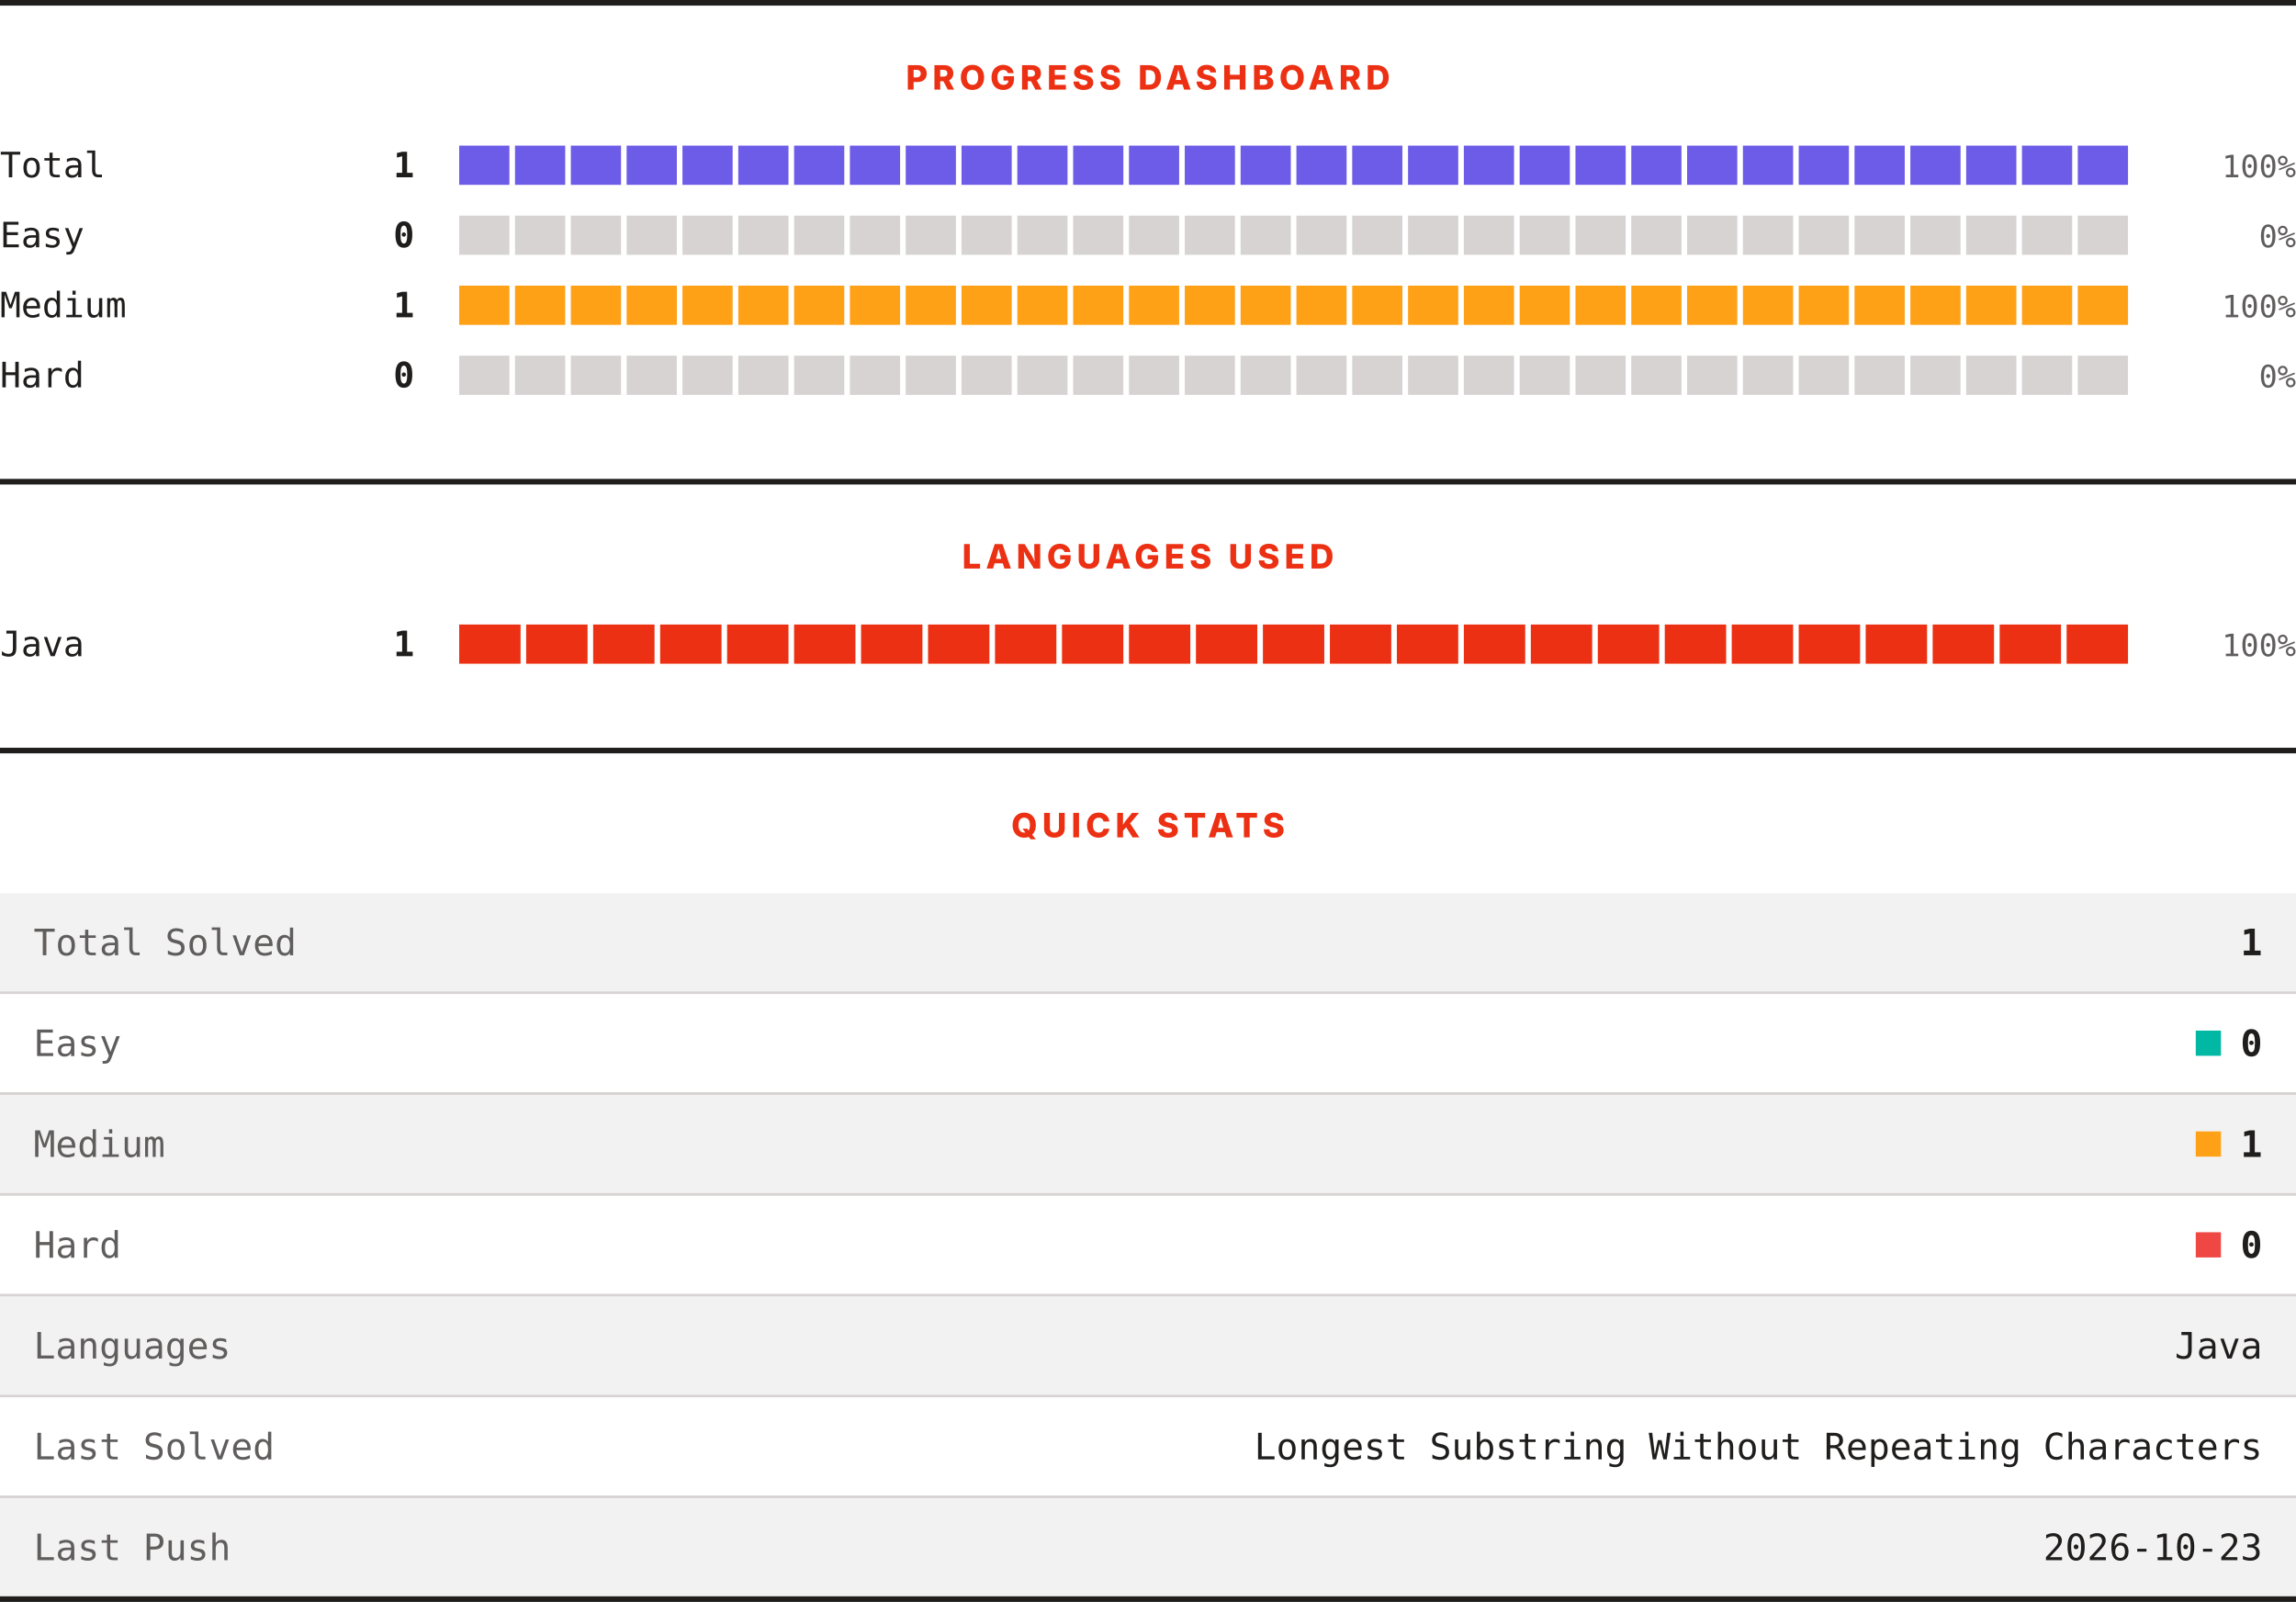
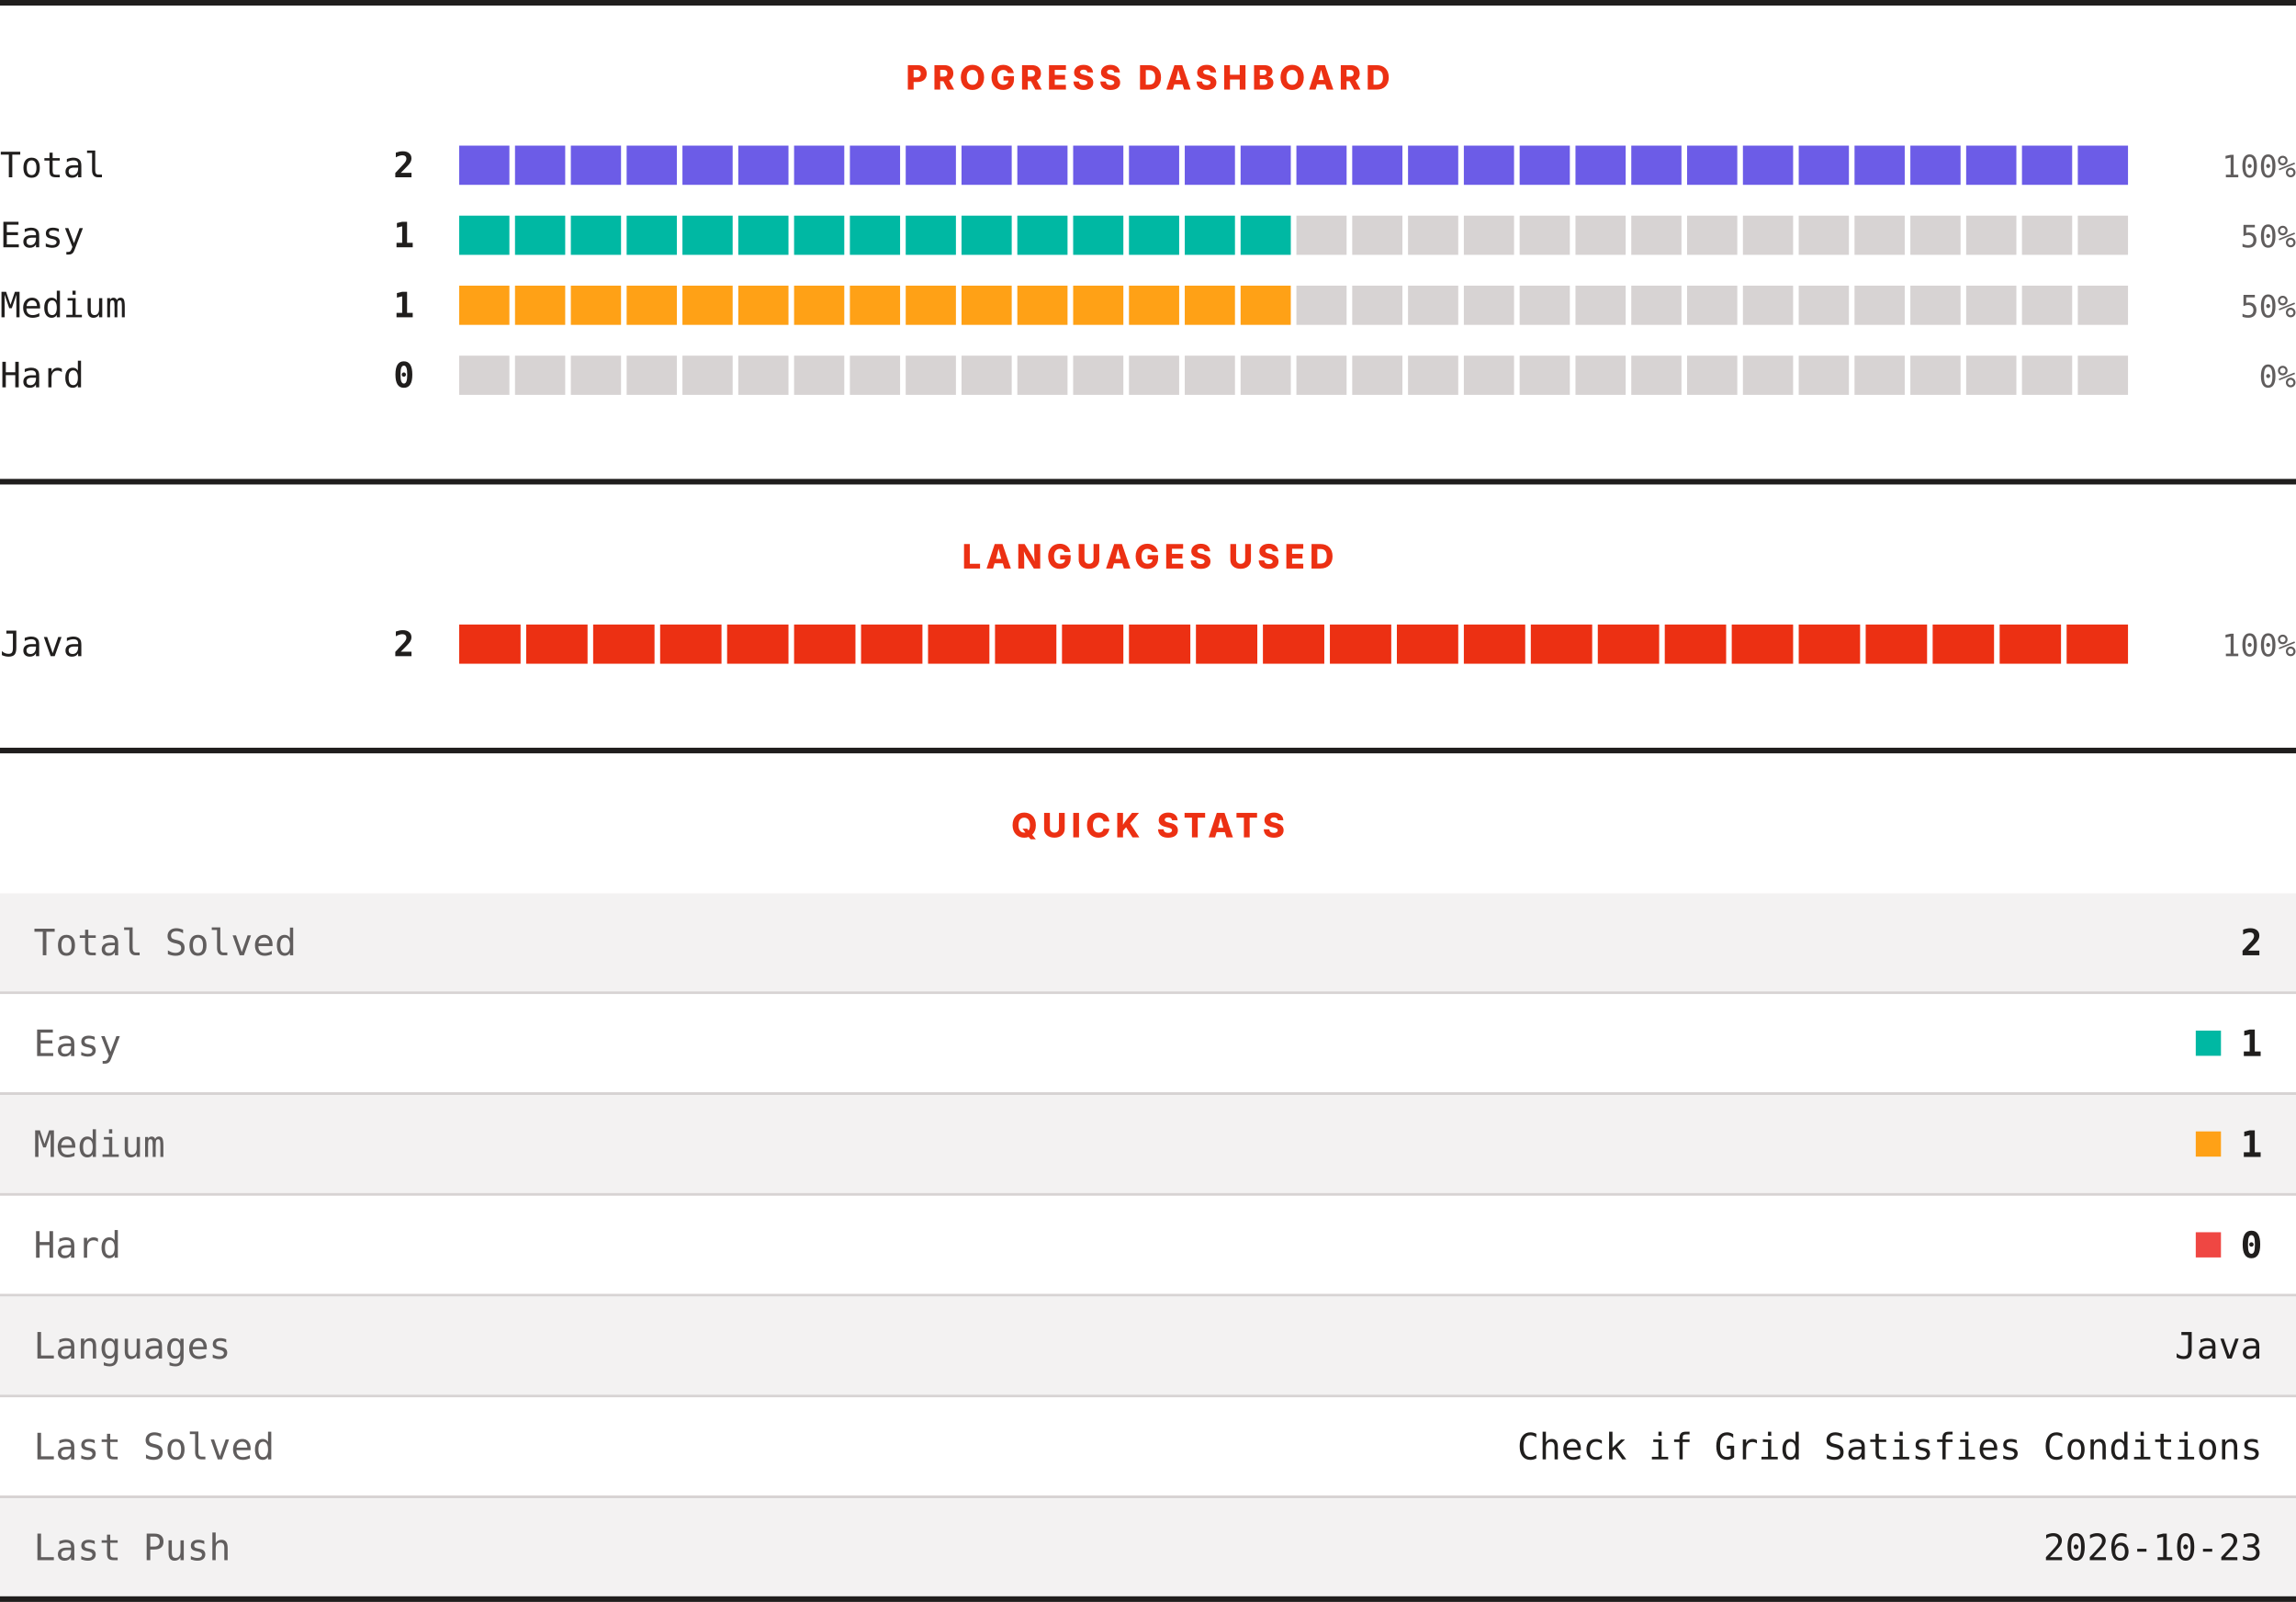
<svg xmlns="http://www.w3.org/2000/svg" width="820" height="572" viewBox="0 0 820 572" role="img" aria-label="LeetCode progress, languages and quick stats">
  <rect width="820" height="572" fill="#ffffff" />
  <rect x="0" y="0" width="820" height="2" fill="#201e1d" />
  <text x="410" y="32" text-anchor="middle" font-family="Archivo, system-ui, -apple-system, Segoe UI, sans-serif" font-size="12" font-weight="800" letter-spacing="1.68" fill="#ec3013">PROGRESS DASHBOARD</text>
  <text x="0" y="63.3" font-family="ui-monospace, SFMono-Regular, Menlo, Consolas, monospace" font-size="12.5" fill="#201e1d">Total</text>
-   <text x="148" y="63.3" text-anchor="end" font-family="ui-monospace, SFMono-Regular, Menlo, Consolas, monospace" font-size="12.5" font-weight="700" fill="#201e1d">1</text>
+   <text x="148" y="63.3" text-anchor="end" font-family="ui-monospace, SFMono-Regular, Menlo, Consolas, monospace" font-size="12.5" font-weight="700" fill="#201e1d">2</text>
  <rect x="164.00" y="52" width="17.93" height="14" fill="#6c5ce7" />
  <rect x="183.93" y="52" width="17.93" height="14" fill="#6c5ce7" />
  <rect x="203.87" y="52" width="17.93" height="14" fill="#6c5ce7" />
  <rect x="223.80" y="52" width="17.93" height="14" fill="#6c5ce7" />
  <rect x="243.73" y="52" width="17.93" height="14" fill="#6c5ce7" />
  <rect x="263.67" y="52" width="17.93" height="14" fill="#6c5ce7" />
  <rect x="283.60" y="52" width="17.93" height="14" fill="#6c5ce7" />
  <rect x="303.53" y="52" width="17.93" height="14" fill="#6c5ce7" />
  <rect x="323.47" y="52" width="17.93" height="14" fill="#6c5ce7" />
  <rect x="343.40" y="52" width="17.93" height="14" fill="#6c5ce7" />
  <rect x="363.33" y="52" width="17.93" height="14" fill="#6c5ce7" />
  <rect x="383.27" y="52" width="17.93" height="14" fill="#6c5ce7" />
  <rect x="403.20" y="52" width="17.93" height="14" fill="#6c5ce7" />
  <rect x="423.13" y="52" width="17.93" height="14" fill="#6c5ce7" />
  <rect x="443.07" y="52" width="17.93" height="14" fill="#6c5ce7" />
  <rect x="463.00" y="52" width="17.93" height="14" fill="#6c5ce7" />
  <rect x="482.93" y="52" width="17.93" height="14" fill="#6c5ce7" />
  <rect x="502.87" y="52" width="17.93" height="14" fill="#6c5ce7" />
  <rect x="522.80" y="52" width="17.93" height="14" fill="#6c5ce7" />
  <rect x="542.73" y="52" width="17.93" height="14" fill="#6c5ce7" />
  <rect x="562.67" y="52" width="17.93" height="14" fill="#6c5ce7" />
  <rect x="582.60" y="52" width="17.93" height="14" fill="#6c5ce7" />
  <rect x="602.53" y="52" width="17.93" height="14" fill="#6c5ce7" />
  <rect x="622.47" y="52" width="17.93" height="14" fill="#6c5ce7" />
  <rect x="642.40" y="52" width="17.93" height="14" fill="#6c5ce7" />
  <rect x="662.33" y="52" width="17.93" height="14" fill="#6c5ce7" />
  <rect x="682.27" y="52" width="17.93" height="14" fill="#6c5ce7" />
  <rect x="702.20" y="52" width="17.93" height="14" fill="#6c5ce7" />
  <rect x="722.13" y="52" width="17.93" height="14" fill="#6c5ce7" />
  <rect x="742.07" y="52" width="17.93" height="14" fill="#6c5ce7" />
  <text x="820" y="63.3" text-anchor="end" font-family="ui-monospace, SFMono-Regular, Menlo, Consolas, monospace" font-size="11" fill="#605d5d">100%</text>
  <text x="0" y="88.3" font-family="ui-monospace, SFMono-Regular, Menlo, Consolas, monospace" font-size="12.5" fill="#201e1d">Easy</text>
-   <text x="148" y="88.3" text-anchor="end" font-family="ui-monospace, SFMono-Regular, Menlo, Consolas, monospace" font-size="12.5" font-weight="700" fill="#201e1d">0</text>
-   <rect x="164.00" y="77" width="17.93" height="14" fill="#d7d3d3" />
-   <rect x="183.93" y="77" width="17.93" height="14" fill="#d7d3d3" />
-   <rect x="203.87" y="77" width="17.93" height="14" fill="#d7d3d3" />
-   <rect x="223.80" y="77" width="17.93" height="14" fill="#d7d3d3" />
-   <rect x="243.73" y="77" width="17.93" height="14" fill="#d7d3d3" />
-   <rect x="263.67" y="77" width="17.93" height="14" fill="#d7d3d3" />
-   <rect x="283.60" y="77" width="17.93" height="14" fill="#d7d3d3" />
-   <rect x="303.53" y="77" width="17.93" height="14" fill="#d7d3d3" />
-   <rect x="323.47" y="77" width="17.93" height="14" fill="#d7d3d3" />
-   <rect x="343.40" y="77" width="17.93" height="14" fill="#d7d3d3" />
-   <rect x="363.33" y="77" width="17.93" height="14" fill="#d7d3d3" />
-   <rect x="383.27" y="77" width="17.93" height="14" fill="#d7d3d3" />
-   <rect x="403.20" y="77" width="17.93" height="14" fill="#d7d3d3" />
-   <rect x="423.13" y="77" width="17.93" height="14" fill="#d7d3d3" />
-   <rect x="443.07" y="77" width="17.93" height="14" fill="#d7d3d3" />
+   <text x="148" y="88.3" text-anchor="end" font-family="ui-monospace, SFMono-Regular, Menlo, Consolas, monospace" font-size="12.5" font-weight="700" fill="#201e1d">1</text>
+   <rect x="164.00" y="77" width="17.93" height="14" fill="#00b8a3" />
+   <rect x="183.93" y="77" width="17.93" height="14" fill="#00b8a3" />
+   <rect x="203.87" y="77" width="17.93" height="14" fill="#00b8a3" />
+   <rect x="223.80" y="77" width="17.93" height="14" fill="#00b8a3" />
+   <rect x="243.73" y="77" width="17.93" height="14" fill="#00b8a3" />
+   <rect x="263.67" y="77" width="17.93" height="14" fill="#00b8a3" />
+   <rect x="283.60" y="77" width="17.93" height="14" fill="#00b8a3" />
+   <rect x="303.53" y="77" width="17.93" height="14" fill="#00b8a3" />
+   <rect x="323.47" y="77" width="17.93" height="14" fill="#00b8a3" />
+   <rect x="343.40" y="77" width="17.93" height="14" fill="#00b8a3" />
+   <rect x="363.33" y="77" width="17.93" height="14" fill="#00b8a3" />
+   <rect x="383.27" y="77" width="17.93" height="14" fill="#00b8a3" />
+   <rect x="403.20" y="77" width="17.93" height="14" fill="#00b8a3" />
+   <rect x="423.13" y="77" width="17.93" height="14" fill="#00b8a3" />
+   <rect x="443.07" y="77" width="17.93" height="14" fill="#00b8a3" />
  <rect x="463.00" y="77" width="17.93" height="14" fill="#d7d3d3" />
  <rect x="482.93" y="77" width="17.93" height="14" fill="#d7d3d3" />
  <rect x="502.87" y="77" width="17.93" height="14" fill="#d7d3d3" />
  <rect x="522.80" y="77" width="17.93" height="14" fill="#d7d3d3" />
  <rect x="542.73" y="77" width="17.93" height="14" fill="#d7d3d3" />
  <rect x="562.67" y="77" width="17.93" height="14" fill="#d7d3d3" />
  <rect x="582.60" y="77" width="17.93" height="14" fill="#d7d3d3" />
  <rect x="602.53" y="77" width="17.93" height="14" fill="#d7d3d3" />
  <rect x="622.47" y="77" width="17.93" height="14" fill="#d7d3d3" />
  <rect x="642.40" y="77" width="17.93" height="14" fill="#d7d3d3" />
  <rect x="662.33" y="77" width="17.93" height="14" fill="#d7d3d3" />
  <rect x="682.27" y="77" width="17.93" height="14" fill="#d7d3d3" />
  <rect x="702.20" y="77" width="17.93" height="14" fill="#d7d3d3" />
  <rect x="722.13" y="77" width="17.93" height="14" fill="#d7d3d3" />
  <rect x="742.07" y="77" width="17.93" height="14" fill="#d7d3d3" />
-   <text x="820" y="88.3" text-anchor="end" font-family="ui-monospace, SFMono-Regular, Menlo, Consolas, monospace" font-size="11" fill="#605d5d">0%</text>
+   <text x="820" y="88.3" text-anchor="end" font-family="ui-monospace, SFMono-Regular, Menlo, Consolas, monospace" font-size="11" fill="#605d5d">50%</text>
  <text x="0" y="113.3" font-family="ui-monospace, SFMono-Regular, Menlo, Consolas, monospace" font-size="12.5" fill="#201e1d">Medium</text>
  <text x="148" y="113.3" text-anchor="end" font-family="ui-monospace, SFMono-Regular, Menlo, Consolas, monospace" font-size="12.5" font-weight="700" fill="#201e1d">1</text>
  <rect x="164.00" y="102" width="17.93" height="14" fill="#ffa116" />
  <rect x="183.93" y="102" width="17.93" height="14" fill="#ffa116" />
  <rect x="203.87" y="102" width="17.93" height="14" fill="#ffa116" />
  <rect x="223.80" y="102" width="17.93" height="14" fill="#ffa116" />
  <rect x="243.73" y="102" width="17.93" height="14" fill="#ffa116" />
  <rect x="263.67" y="102" width="17.93" height="14" fill="#ffa116" />
  <rect x="283.60" y="102" width="17.93" height="14" fill="#ffa116" />
  <rect x="303.53" y="102" width="17.93" height="14" fill="#ffa116" />
  <rect x="323.47" y="102" width="17.93" height="14" fill="#ffa116" />
  <rect x="343.40" y="102" width="17.93" height="14" fill="#ffa116" />
  <rect x="363.33" y="102" width="17.93" height="14" fill="#ffa116" />
  <rect x="383.27" y="102" width="17.93" height="14" fill="#ffa116" />
  <rect x="403.20" y="102" width="17.93" height="14" fill="#ffa116" />
  <rect x="423.13" y="102" width="17.93" height="14" fill="#ffa116" />
  <rect x="443.07" y="102" width="17.93" height="14" fill="#ffa116" />
-   <rect x="463.00" y="102" width="17.93" height="14" fill="#ffa116" />
-   <rect x="482.93" y="102" width="17.93" height="14" fill="#ffa116" />
-   <rect x="502.87" y="102" width="17.93" height="14" fill="#ffa116" />
-   <rect x="522.80" y="102" width="17.93" height="14" fill="#ffa116" />
-   <rect x="542.73" y="102" width="17.93" height="14" fill="#ffa116" />
-   <rect x="562.67" y="102" width="17.93" height="14" fill="#ffa116" />
-   <rect x="582.60" y="102" width="17.93" height="14" fill="#ffa116" />
-   <rect x="602.53" y="102" width="17.93" height="14" fill="#ffa116" />
-   <rect x="622.47" y="102" width="17.93" height="14" fill="#ffa116" />
-   <rect x="642.40" y="102" width="17.93" height="14" fill="#ffa116" />
-   <rect x="662.33" y="102" width="17.93" height="14" fill="#ffa116" />
-   <rect x="682.27" y="102" width="17.93" height="14" fill="#ffa116" />
-   <rect x="702.20" y="102" width="17.93" height="14" fill="#ffa116" />
-   <rect x="722.13" y="102" width="17.93" height="14" fill="#ffa116" />
-   <rect x="742.07" y="102" width="17.93" height="14" fill="#ffa116" />
-   <text x="820" y="113.3" text-anchor="end" font-family="ui-monospace, SFMono-Regular, Menlo, Consolas, monospace" font-size="11" fill="#605d5d">100%</text>
+   <rect x="463.00" y="102" width="17.93" height="14" fill="#d7d3d3" />
+   <rect x="482.93" y="102" width="17.93" height="14" fill="#d7d3d3" />
+   <rect x="502.87" y="102" width="17.93" height="14" fill="#d7d3d3" />
+   <rect x="522.80" y="102" width="17.93" height="14" fill="#d7d3d3" />
+   <rect x="542.73" y="102" width="17.93" height="14" fill="#d7d3d3" />
+   <rect x="562.67" y="102" width="17.93" height="14" fill="#d7d3d3" />
+   <rect x="582.60" y="102" width="17.93" height="14" fill="#d7d3d3" />
+   <rect x="602.53" y="102" width="17.93" height="14" fill="#d7d3d3" />
+   <rect x="622.47" y="102" width="17.93" height="14" fill="#d7d3d3" />
+   <rect x="642.40" y="102" width="17.93" height="14" fill="#d7d3d3" />
+   <rect x="662.33" y="102" width="17.93" height="14" fill="#d7d3d3" />
+   <rect x="682.27" y="102" width="17.93" height="14" fill="#d7d3d3" />
+   <rect x="702.20" y="102" width="17.93" height="14" fill="#d7d3d3" />
+   <rect x="722.13" y="102" width="17.93" height="14" fill="#d7d3d3" />
+   <rect x="742.07" y="102" width="17.93" height="14" fill="#d7d3d3" />
+   <text x="820" y="113.3" text-anchor="end" font-family="ui-monospace, SFMono-Regular, Menlo, Consolas, monospace" font-size="11" fill="#605d5d">50%</text>
  <text x="0" y="138.3" font-family="ui-monospace, SFMono-Regular, Menlo, Consolas, monospace" font-size="12.5" fill="#201e1d">Hard</text>
  <text x="148" y="138.3" text-anchor="end" font-family="ui-monospace, SFMono-Regular, Menlo, Consolas, monospace" font-size="12.5" font-weight="700" fill="#201e1d">0</text>
  <rect x="164.00" y="127" width="17.93" height="14" fill="#d7d3d3" />
  <rect x="183.93" y="127" width="17.93" height="14" fill="#d7d3d3" />
  <rect x="203.87" y="127" width="17.93" height="14" fill="#d7d3d3" />
  <rect x="223.80" y="127" width="17.93" height="14" fill="#d7d3d3" />
  <rect x="243.73" y="127" width="17.93" height="14" fill="#d7d3d3" />
  <rect x="263.67" y="127" width="17.93" height="14" fill="#d7d3d3" />
  <rect x="283.60" y="127" width="17.93" height="14" fill="#d7d3d3" />
  <rect x="303.53" y="127" width="17.93" height="14" fill="#d7d3d3" />
  <rect x="323.47" y="127" width="17.93" height="14" fill="#d7d3d3" />
  <rect x="343.40" y="127" width="17.93" height="14" fill="#d7d3d3" />
  <rect x="363.33" y="127" width="17.93" height="14" fill="#d7d3d3" />
  <rect x="383.27" y="127" width="17.93" height="14" fill="#d7d3d3" />
  <rect x="403.20" y="127" width="17.93" height="14" fill="#d7d3d3" />
  <rect x="423.13" y="127" width="17.93" height="14" fill="#d7d3d3" />
  <rect x="443.07" y="127" width="17.93" height="14" fill="#d7d3d3" />
  <rect x="463.00" y="127" width="17.93" height="14" fill="#d7d3d3" />
  <rect x="482.93" y="127" width="17.93" height="14" fill="#d7d3d3" />
  <rect x="502.87" y="127" width="17.93" height="14" fill="#d7d3d3" />
  <rect x="522.80" y="127" width="17.93" height="14" fill="#d7d3d3" />
  <rect x="542.73" y="127" width="17.93" height="14" fill="#d7d3d3" />
  <rect x="562.67" y="127" width="17.93" height="14" fill="#d7d3d3" />
  <rect x="582.60" y="127" width="17.93" height="14" fill="#d7d3d3" />
  <rect x="602.53" y="127" width="17.93" height="14" fill="#d7d3d3" />
  <rect x="622.47" y="127" width="17.93" height="14" fill="#d7d3d3" />
  <rect x="642.40" y="127" width="17.93" height="14" fill="#d7d3d3" />
  <rect x="662.33" y="127" width="17.93" height="14" fill="#d7d3d3" />
  <rect x="682.27" y="127" width="17.93" height="14" fill="#d7d3d3" />
  <rect x="702.20" y="127" width="17.93" height="14" fill="#d7d3d3" />
  <rect x="722.13" y="127" width="17.93" height="14" fill="#d7d3d3" />
  <rect x="742.07" y="127" width="17.93" height="14" fill="#d7d3d3" />
  <text x="820" y="138.3" text-anchor="end" font-family="ui-monospace, SFMono-Regular, Menlo, Consolas, monospace" font-size="11" fill="#605d5d">0%</text>
  <rect x="0" y="171" width="820" height="2" fill="#201e1d" />
  <text x="410" y="203" text-anchor="middle" font-family="Archivo, system-ui, -apple-system, Segoe UI, sans-serif" font-size="12" font-weight="800" letter-spacing="1.68" fill="#ec3013">LANGUAGES USED</text>
  <text x="0" y="234.3" font-family="ui-monospace, SFMono-Regular, Menlo, Consolas, monospace" font-size="12.5" fill="#201e1d">Java</text>
-   <text x="148" y="234.3" text-anchor="end" font-family="ui-monospace, SFMono-Regular, Menlo, Consolas, monospace" font-size="12.5" font-weight="700" fill="#201e1d">1</text>
+   <text x="148" y="234.3" text-anchor="end" font-family="ui-monospace, SFMono-Regular, Menlo, Consolas, monospace" font-size="12.5" font-weight="700" fill="#201e1d">2</text>
  <rect x="164.00" y="223" width="21.92" height="14" fill="#ec3013" />
  <rect x="187.92" y="223" width="21.92" height="14" fill="#ec3013" />
  <rect x="211.84" y="223" width="21.92" height="14" fill="#ec3013" />
  <rect x="235.76" y="223" width="21.92" height="14" fill="#ec3013" />
  <rect x="259.68" y="223" width="21.92" height="14" fill="#ec3013" />
  <rect x="283.60" y="223" width="21.92" height="14" fill="#ec3013" />
  <rect x="307.52" y="223" width="21.92" height="14" fill="#ec3013" />
  <rect x="331.44" y="223" width="21.92" height="14" fill="#ec3013" />
  <rect x="355.36" y="223" width="21.92" height="14" fill="#ec3013" />
  <rect x="379.28" y="223" width="21.92" height="14" fill="#ec3013" />
  <rect x="403.20" y="223" width="21.92" height="14" fill="#ec3013" />
  <rect x="427.12" y="223" width="21.92" height="14" fill="#ec3013" />
  <rect x="451.04" y="223" width="21.92" height="14" fill="#ec3013" />
  <rect x="474.96" y="223" width="21.92" height="14" fill="#ec3013" />
  <rect x="498.88" y="223" width="21.92" height="14" fill="#ec3013" />
  <rect x="522.80" y="223" width="21.92" height="14" fill="#ec3013" />
  <rect x="546.72" y="223" width="21.92" height="14" fill="#ec3013" />
  <rect x="570.64" y="223" width="21.92" height="14" fill="#ec3013" />
  <rect x="594.56" y="223" width="21.92" height="14" fill="#ec3013" />
  <rect x="618.48" y="223" width="21.92" height="14" fill="#ec3013" />
  <rect x="642.40" y="223" width="21.92" height="14" fill="#ec3013" />
  <rect x="666.32" y="223" width="21.92" height="14" fill="#ec3013" />
  <rect x="690.24" y="223" width="21.92" height="14" fill="#ec3013" />
  <rect x="714.16" y="223" width="21.92" height="14" fill="#ec3013" />
  <rect x="738.08" y="223" width="21.92" height="14" fill="#ec3013" />
  <text x="820" y="234.3" text-anchor="end" font-family="ui-monospace, SFMono-Regular, Menlo, Consolas, monospace" font-size="11" fill="#605d5d">100%</text>
  <rect x="0" y="267" width="820" height="2" fill="#201e1d" />
  <text x="410" y="299" text-anchor="middle" font-family="Archivo, system-ui, -apple-system, Segoe UI, sans-serif" font-size="12" font-weight="800" letter-spacing="1.68" fill="#ec3013">QUICK STATS</text>
  <rect x="0" y="319" width="820" height="35" fill="#f3f2f2" />
  <text x="12" y="341.1" font-family="ui-monospace, SFMono-Regular, Menlo, Consolas, monospace" font-size="13" fill="#605d5d">Total Solved</text>
-   <text x="808" y="341.1" text-anchor="end" font-family="ui-monospace, SFMono-Regular, Menlo, Consolas, monospace" font-size="13" font-weight="700" fill="#201e1d">1</text>
+   <text x="808" y="341.1" text-anchor="end" font-family="ui-monospace, SFMono-Regular, Menlo, Consolas, monospace" font-size="13" font-weight="700" fill="#201e1d">2</text>
  <rect x="0" y="354" width="820" height="1" fill="#d7d3d3" />
  <rect x="0" y="355" width="820" height="35" fill="#ffffff" />
  <text x="12" y="377.1" font-family="ui-monospace, SFMono-Regular, Menlo, Consolas, monospace" font-size="13" fill="#605d5d">Easy</text>
  <rect x="784.2" y="368" width="9" height="9" fill="#00b8a3" />
-   <text x="808" y="377.1" text-anchor="end" font-family="ui-monospace, SFMono-Regular, Menlo, Consolas, monospace" font-size="13" font-weight="700" fill="#201e1d">0</text>
+   <text x="808" y="377.1" text-anchor="end" font-family="ui-monospace, SFMono-Regular, Menlo, Consolas, monospace" font-size="13" font-weight="700" fill="#201e1d">1</text>
  <rect x="0" y="390" width="820" height="1" fill="#d7d3d3" />
  <rect x="0" y="391" width="820" height="35" fill="#f3f2f2" />
  <text x="12" y="413.1" font-family="ui-monospace, SFMono-Regular, Menlo, Consolas, monospace" font-size="13" fill="#605d5d">Medium</text>
  <rect x="784.2" y="404" width="9" height="9" fill="#ffa116" />
  <text x="808" y="413.1" text-anchor="end" font-family="ui-monospace, SFMono-Regular, Menlo, Consolas, monospace" font-size="13" font-weight="700" fill="#201e1d">1</text>
  <rect x="0" y="426" width="820" height="1" fill="#d7d3d3" />
  <rect x="0" y="427" width="820" height="35" fill="#ffffff" />
  <text x="12" y="449.1" font-family="ui-monospace, SFMono-Regular, Menlo, Consolas, monospace" font-size="13" fill="#605d5d">Hard</text>
  <rect x="784.2" y="440" width="9" height="9" fill="#ef4743" />
  <text x="808" y="449.1" text-anchor="end" font-family="ui-monospace, SFMono-Regular, Menlo, Consolas, monospace" font-size="13" font-weight="700" fill="#201e1d">0</text>
  <rect x="0" y="462" width="820" height="1" fill="#d7d3d3" />
  <rect x="0" y="463" width="820" height="35" fill="#f3f2f2" />
  <text x="12" y="485.1" font-family="ui-monospace, SFMono-Regular, Menlo, Consolas, monospace" font-size="13" fill="#605d5d">Languages</text>
  <text x="808" y="485.1" text-anchor="end" font-family="ui-monospace, SFMono-Regular, Menlo, Consolas, monospace" font-size="13" fill="#201e1d">Java</text>
  <rect x="0" y="498" width="820" height="1" fill="#d7d3d3" />
  <rect x="0" y="499" width="820" height="35" fill="#ffffff" />
  <text x="12" y="521.1" font-family="ui-monospace, SFMono-Regular, Menlo, Consolas, monospace" font-size="13" fill="#605d5d">Last Solved</text>
-   <text x="808" y="521.1" text-anchor="end" font-family="ui-monospace, SFMono-Regular, Menlo, Consolas, monospace" font-size="13" fill="#201e1d">Longest Substring Without Repeating Characters</text>
+   <text x="808" y="521.1" text-anchor="end" font-family="ui-monospace, SFMono-Regular, Menlo, Consolas, monospace" font-size="13" fill="#201e1d">Check if Grid Satisfies Conditions</text>
  <rect x="0" y="534" width="820" height="1" fill="#d7d3d3" />
  <rect x="0" y="535" width="820" height="35" fill="#f3f2f2" />
  <text x="12" y="557.1" font-family="ui-monospace, SFMono-Regular, Menlo, Consolas, monospace" font-size="13" fill="#605d5d">Last Push</text>
  <text x="808" y="557.1" text-anchor="end" font-family="ui-monospace, SFMono-Regular, Menlo, Consolas, monospace" font-size="13" fill="#201e1d">2026-10-23</text>
  <rect x="0" y="570" width="820" height="2" fill="#201e1d" />
</svg>
